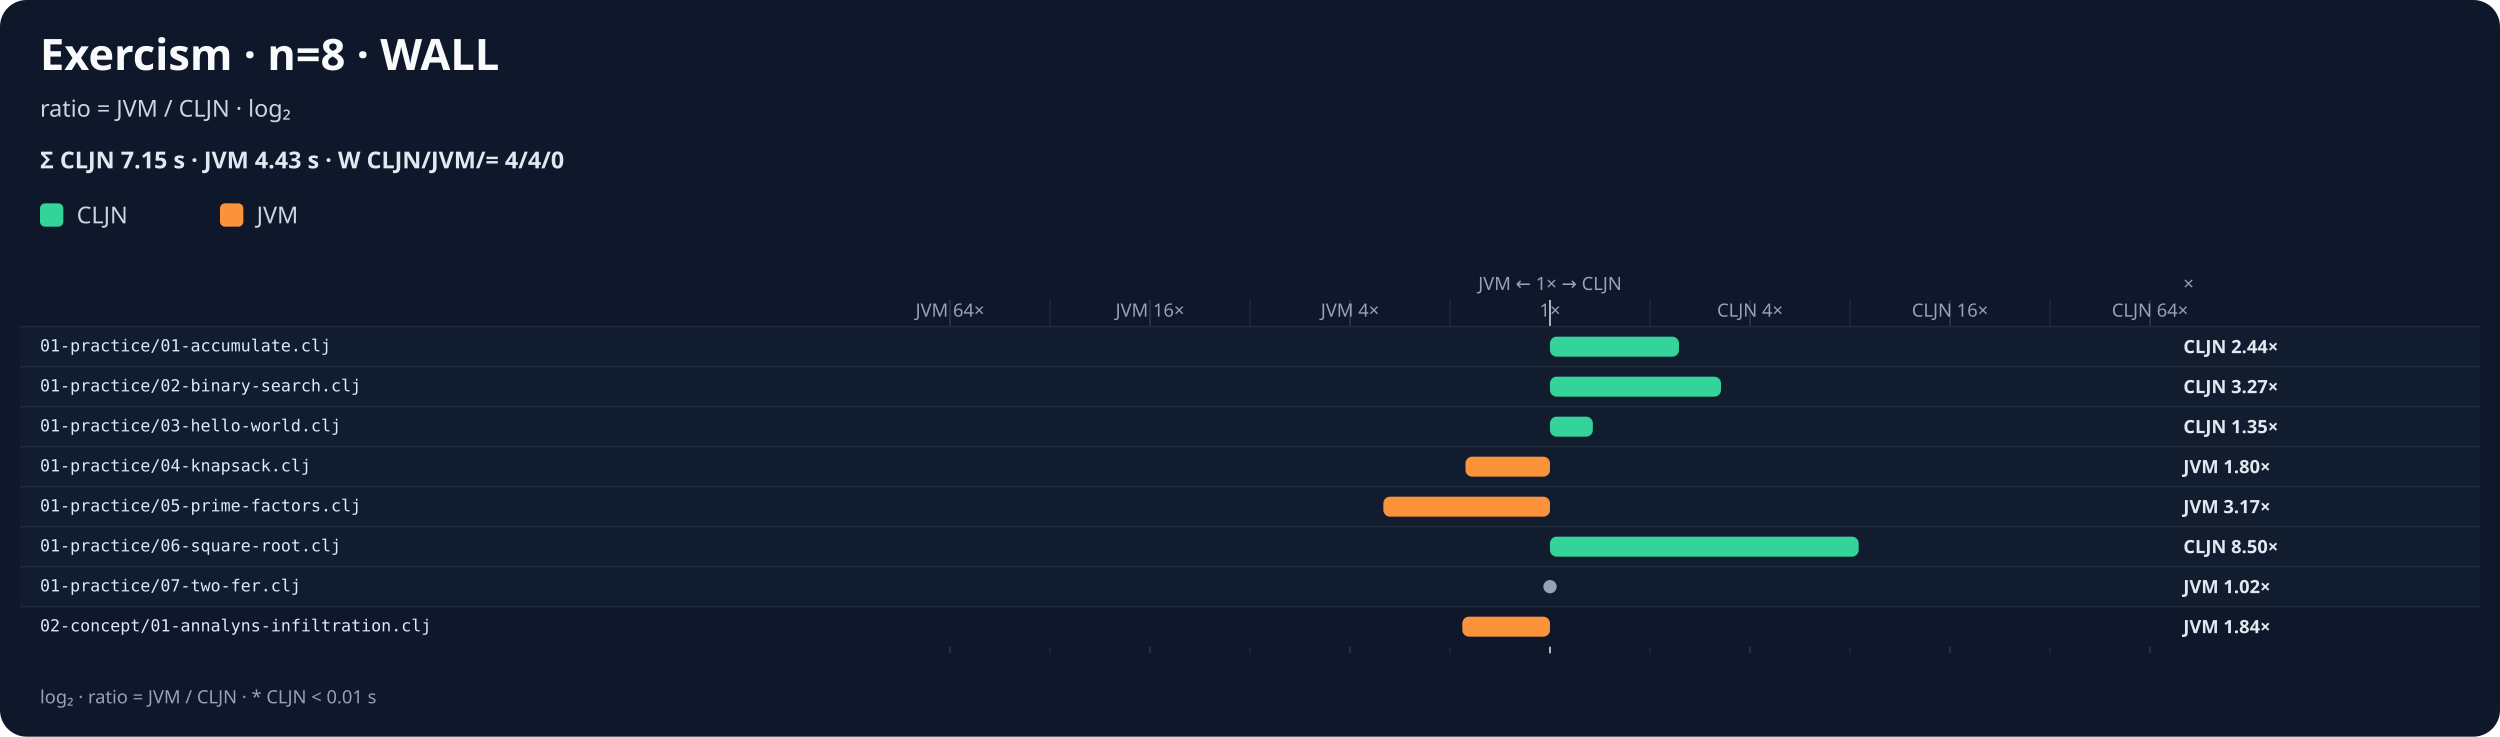
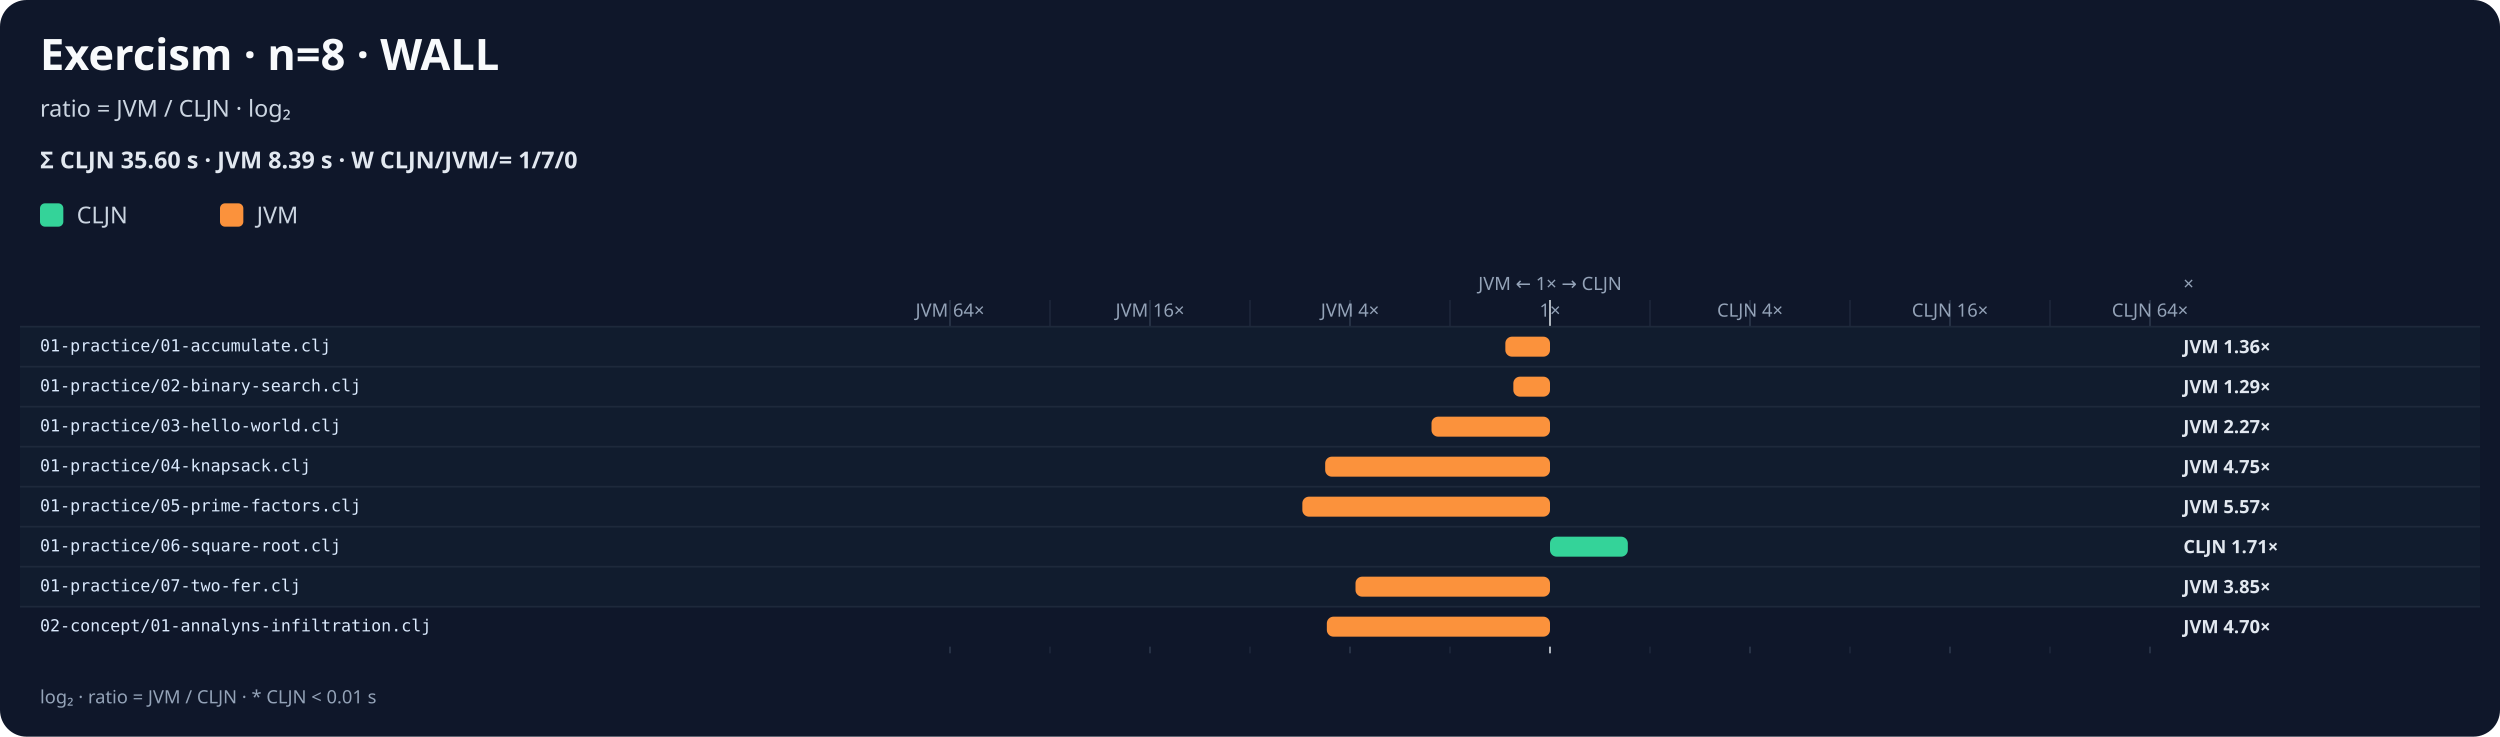
<svg xmlns="http://www.w3.org/2000/svg" width="1500" height="442" viewBox="0 0 1500 442" role="img" aria-labelledby="chart-title chart-desc">
  <style>
.title { fill: #f8fafc; font: 700 26px system-ui, sans-serif; }
.subtitle { fill: #cbd5e1; font: 14px system-ui, sans-serif; }
.summary { fill: #e2e8f0; font: 600 14px system-ui, sans-serif; }
.label { fill: #dbeafe; font: 10px ui-monospace, SFMono-Regular, Consolas, monospace; }
.value { fill: #e2e8f0; font: 600 11px system-ui, sans-serif; }
.axis { fill: #94a3b8; font: 11px system-ui, sans-serif; }
.footer { fill: #94a3b8; font: 11px system-ui, sans-serif; }
</style>
  <rect width="1500" height="442" rx="16" fill="#0f172a" />
  <text x="24" y="42" class="title">Exercism · n=8 · WALL</text>
  <text x="24" y="70" class="subtitle">ratio = JVM / CLJN · log₂</text>
-   <text x="24" y="101" class="summary">Σ CLJN 7.15 s · JVM 4.43 s · W CLJN/JVM/= 4/4/0</text>
+   <text x="24" y="101" class="summary">Σ CLJN 35.60 s · JVM 8.39 s · W CLJN/JVM/= 1/7/0</text>
  <rect x="24" y="122" width="14" height="14" rx="3" fill="#34d399" />
  <text x="46" y="134" class="subtitle">CLJN</text>
  <rect x="132" y="122" width="14" height="14" rx="3" fill="#fb923c" />
  <text x="154" y="134" class="subtitle">JVM</text>
  <text x="930" y="174" class="axis" text-anchor="middle">JVM ← 1× → CLJN</text>
  <text x="1310" y="174" class="axis">×</text>
  <line x1="570.0" y1="180" x2="570.0" y2="392" stroke="#334155" opacity="0.75" />
  <text x="570.0" y="190" class="axis" text-anchor="middle">JVM 64×</text>
  <line x1="630.0" y1="180" x2="630.0" y2="392" stroke="#334155" opacity="0.35" />
  <line x1="690.0" y1="180" x2="690.0" y2="392" stroke="#334155" opacity="0.75" />
  <text x="690.0" y="190" class="axis" text-anchor="middle">JVM 16×</text>
  <line x1="750.0" y1="180" x2="750.0" y2="392" stroke="#334155" opacity="0.35" />
  <line x1="810.0" y1="180" x2="810.0" y2="392" stroke="#334155" opacity="0.75" />
  <text x="810.0" y="190" class="axis" text-anchor="middle">JVM 4×</text>
  <line x1="870.0" y1="180" x2="870.0" y2="392" stroke="#334155" opacity="0.35" />
  <line x1="930.0" y1="180" x2="930.0" y2="392" stroke="#e2e8f0" opacity="0.90" />
  <text x="930.0" y="190" class="axis" text-anchor="middle">1×</text>
  <line x1="990.0" y1="180" x2="990.0" y2="392" stroke="#334155" opacity="0.35" />
  <line x1="1050.0" y1="180" x2="1050.0" y2="392" stroke="#334155" opacity="0.75" />
  <text x="1050.0" y="190" class="axis" text-anchor="middle">CLJN 4×</text>
  <line x1="1110.0" y1="180" x2="1110.0" y2="392" stroke="#334155" opacity="0.35" />
  <line x1="1170.0" y1="180" x2="1170.0" y2="392" stroke="#334155" opacity="0.75" />
  <text x="1170.0" y="190" class="axis" text-anchor="middle">CLJN 16×</text>
  <line x1="1230.0" y1="180" x2="1230.0" y2="392" stroke="#334155" opacity="0.35" />
  <line x1="1290.0" y1="180" x2="1290.0" y2="392" stroke="#334155" opacity="0.75" />
  <text x="1290.0" y="190" class="axis" text-anchor="middle">CLJN 64×</text>
  <rect x="12" y="196" width="1476" height="24" fill="#111c2e" />
  <line x1="12" y1="196" x2="1488" y2="196" stroke="#1e293b" />
  <text x="24" y="208.0" class="label" dominant-baseline="middle">01-practice/01-accumulate.clj</text>
-   <rect x="930.0" y="202.0" width="77.4" height="12" rx="4" fill="#34d399" />
-   <text x="1310" y="208.0" class="value" dominant-baseline="middle">CLJN 2.44×</text>
+   <rect x="903.2" y="202.0" width="26.8" height="12" rx="4" fill="#fb923c" />
+   <text x="1310" y="208.0" class="value" dominant-baseline="middle">JVM 1.36×</text>
  <rect x="12" y="220" width="1476" height="24" fill="#111c2e" />
  <line x1="12" y1="220" x2="1488" y2="220" stroke="#1e293b" />
  <text x="24" y="232.0" class="label" dominant-baseline="middle">01-practice/02-binary-search.clj</text>
-   <rect x="930.0" y="226.0" width="102.6" height="12" rx="4" fill="#34d399" />
-   <text x="1310" y="232.0" class="value" dominant-baseline="middle">CLJN 3.27×</text>
+   <rect x="908.0" y="226.0" width="22.0" height="12" rx="4" fill="#fb923c" />
+   <text x="1310" y="232.0" class="value" dominant-baseline="middle">JVM 1.29×</text>
  <rect x="12" y="244" width="1476" height="24" fill="#111c2e" />
  <line x1="12" y1="244" x2="1488" y2="244" stroke="#1e293b" />
  <text x="24" y="256.0" class="label" dominant-baseline="middle">01-practice/03-hello-world.clj</text>
-   <rect x="930.0" y="250.0" width="25.7" height="12" rx="4" fill="#34d399" />
-   <text x="1310" y="256.0" class="value" dominant-baseline="middle">CLJN 1.35×</text>
+   <rect x="858.9" y="250.0" width="71.1" height="12" rx="4" fill="#fb923c" />
+   <text x="1310" y="256.0" class="value" dominant-baseline="middle">JVM 2.27×</text>
  <rect x="12" y="268" width="1476" height="24" fill="#111c2e" />
  <line x1="12" y1="268" x2="1488" y2="268" stroke="#1e293b" />
  <text x="24" y="280.0" class="label" dominant-baseline="middle">01-practice/04-knapsack.clj</text>
-   <rect x="879.3" y="274.0" width="50.7" height="12" rx="4" fill="#fb923c" />
-   <text x="1310" y="280.0" class="value" dominant-baseline="middle">JVM 1.80×</text>
+   <rect x="795.1" y="274.0" width="134.9" height="12" rx="4" fill="#fb923c" />
+   <text x="1310" y="280.0" class="value" dominant-baseline="middle">JVM 4.75×</text>
  <rect x="12" y="292" width="1476" height="24" fill="#111c2e" />
  <line x1="12" y1="292" x2="1488" y2="292" stroke="#1e293b" />
  <text x="24" y="304.0" class="label" dominant-baseline="middle">01-practice/05-prime-factors.clj</text>
-   <rect x="830.0" y="298.0" width="100.0" height="12" rx="4" fill="#fb923c" />
-   <text x="1310" y="304.0" class="value" dominant-baseline="middle">JVM 3.17×</text>
+   <rect x="781.4" y="298.0" width="148.6" height="12" rx="4" fill="#fb923c" />
+   <text x="1310" y="304.0" class="value" dominant-baseline="middle">JVM 5.57×</text>
  <rect x="12" y="316" width="1476" height="24" fill="#111c2e" />
  <line x1="12" y1="316" x2="1488" y2="316" stroke="#1e293b" />
  <text x="24" y="328.0" class="label" dominant-baseline="middle">01-practice/06-square-root.clj</text>
-   <rect x="930.0" y="322.0" width="185.2" height="12" rx="4" fill="#34d399" />
-   <text x="1310" y="328.0" class="value" dominant-baseline="middle">CLJN 8.50×</text>
+   <rect x="930.0" y="322.0" width="46.7" height="12" rx="4" fill="#34d399" />
+   <text x="1310" y="328.0" class="value" dominant-baseline="middle">CLJN 1.71×</text>
  <rect x="12" y="340" width="1476" height="24" fill="#111c2e" />
  <line x1="12" y1="340" x2="1488" y2="340" stroke="#1e293b" />
  <text x="24" y="352.0" class="label" dominant-baseline="middle">01-practice/07-two-fer.clj</text>
-   <circle cx="930.0" cy="352.0" r="4" fill="#94a3b8" />
-   <text x="1310" y="352.0" class="value" dominant-baseline="middle">JVM 1.02×</text>
+   <rect x="813.3" y="346.0" width="116.7" height="12" rx="4" fill="#fb923c" />
+   <text x="1310" y="352.0" class="value" dominant-baseline="middle">JVM 3.85×</text>
  <rect x="12" y="364" width="1476" height="24" fill="#0f172a" />
  <line x1="12" y1="364" x2="1488" y2="364" stroke="#1e293b" />
  <text x="24" y="376.0" class="label" dominant-baseline="middle">02-concept/01-annalyns-infiltration.clj</text>
-   <rect x="877.4" y="370.0" width="52.6" height="12" rx="4" fill="#fb923c" />
-   <text x="1310" y="376.0" class="value" dominant-baseline="middle">JVM 1.84×</text>
+   <rect x="796.1" y="370.0" width="133.9" height="12" rx="4" fill="#fb923c" />
+   <text x="1310" y="376.0" class="value" dominant-baseline="middle">JVM 4.70×</text>
  <text x="24" y="422" class="footer">log₂ · ratio = JVM / CLJN · * CLJN &lt; 0.01 s</text>
</svg>
